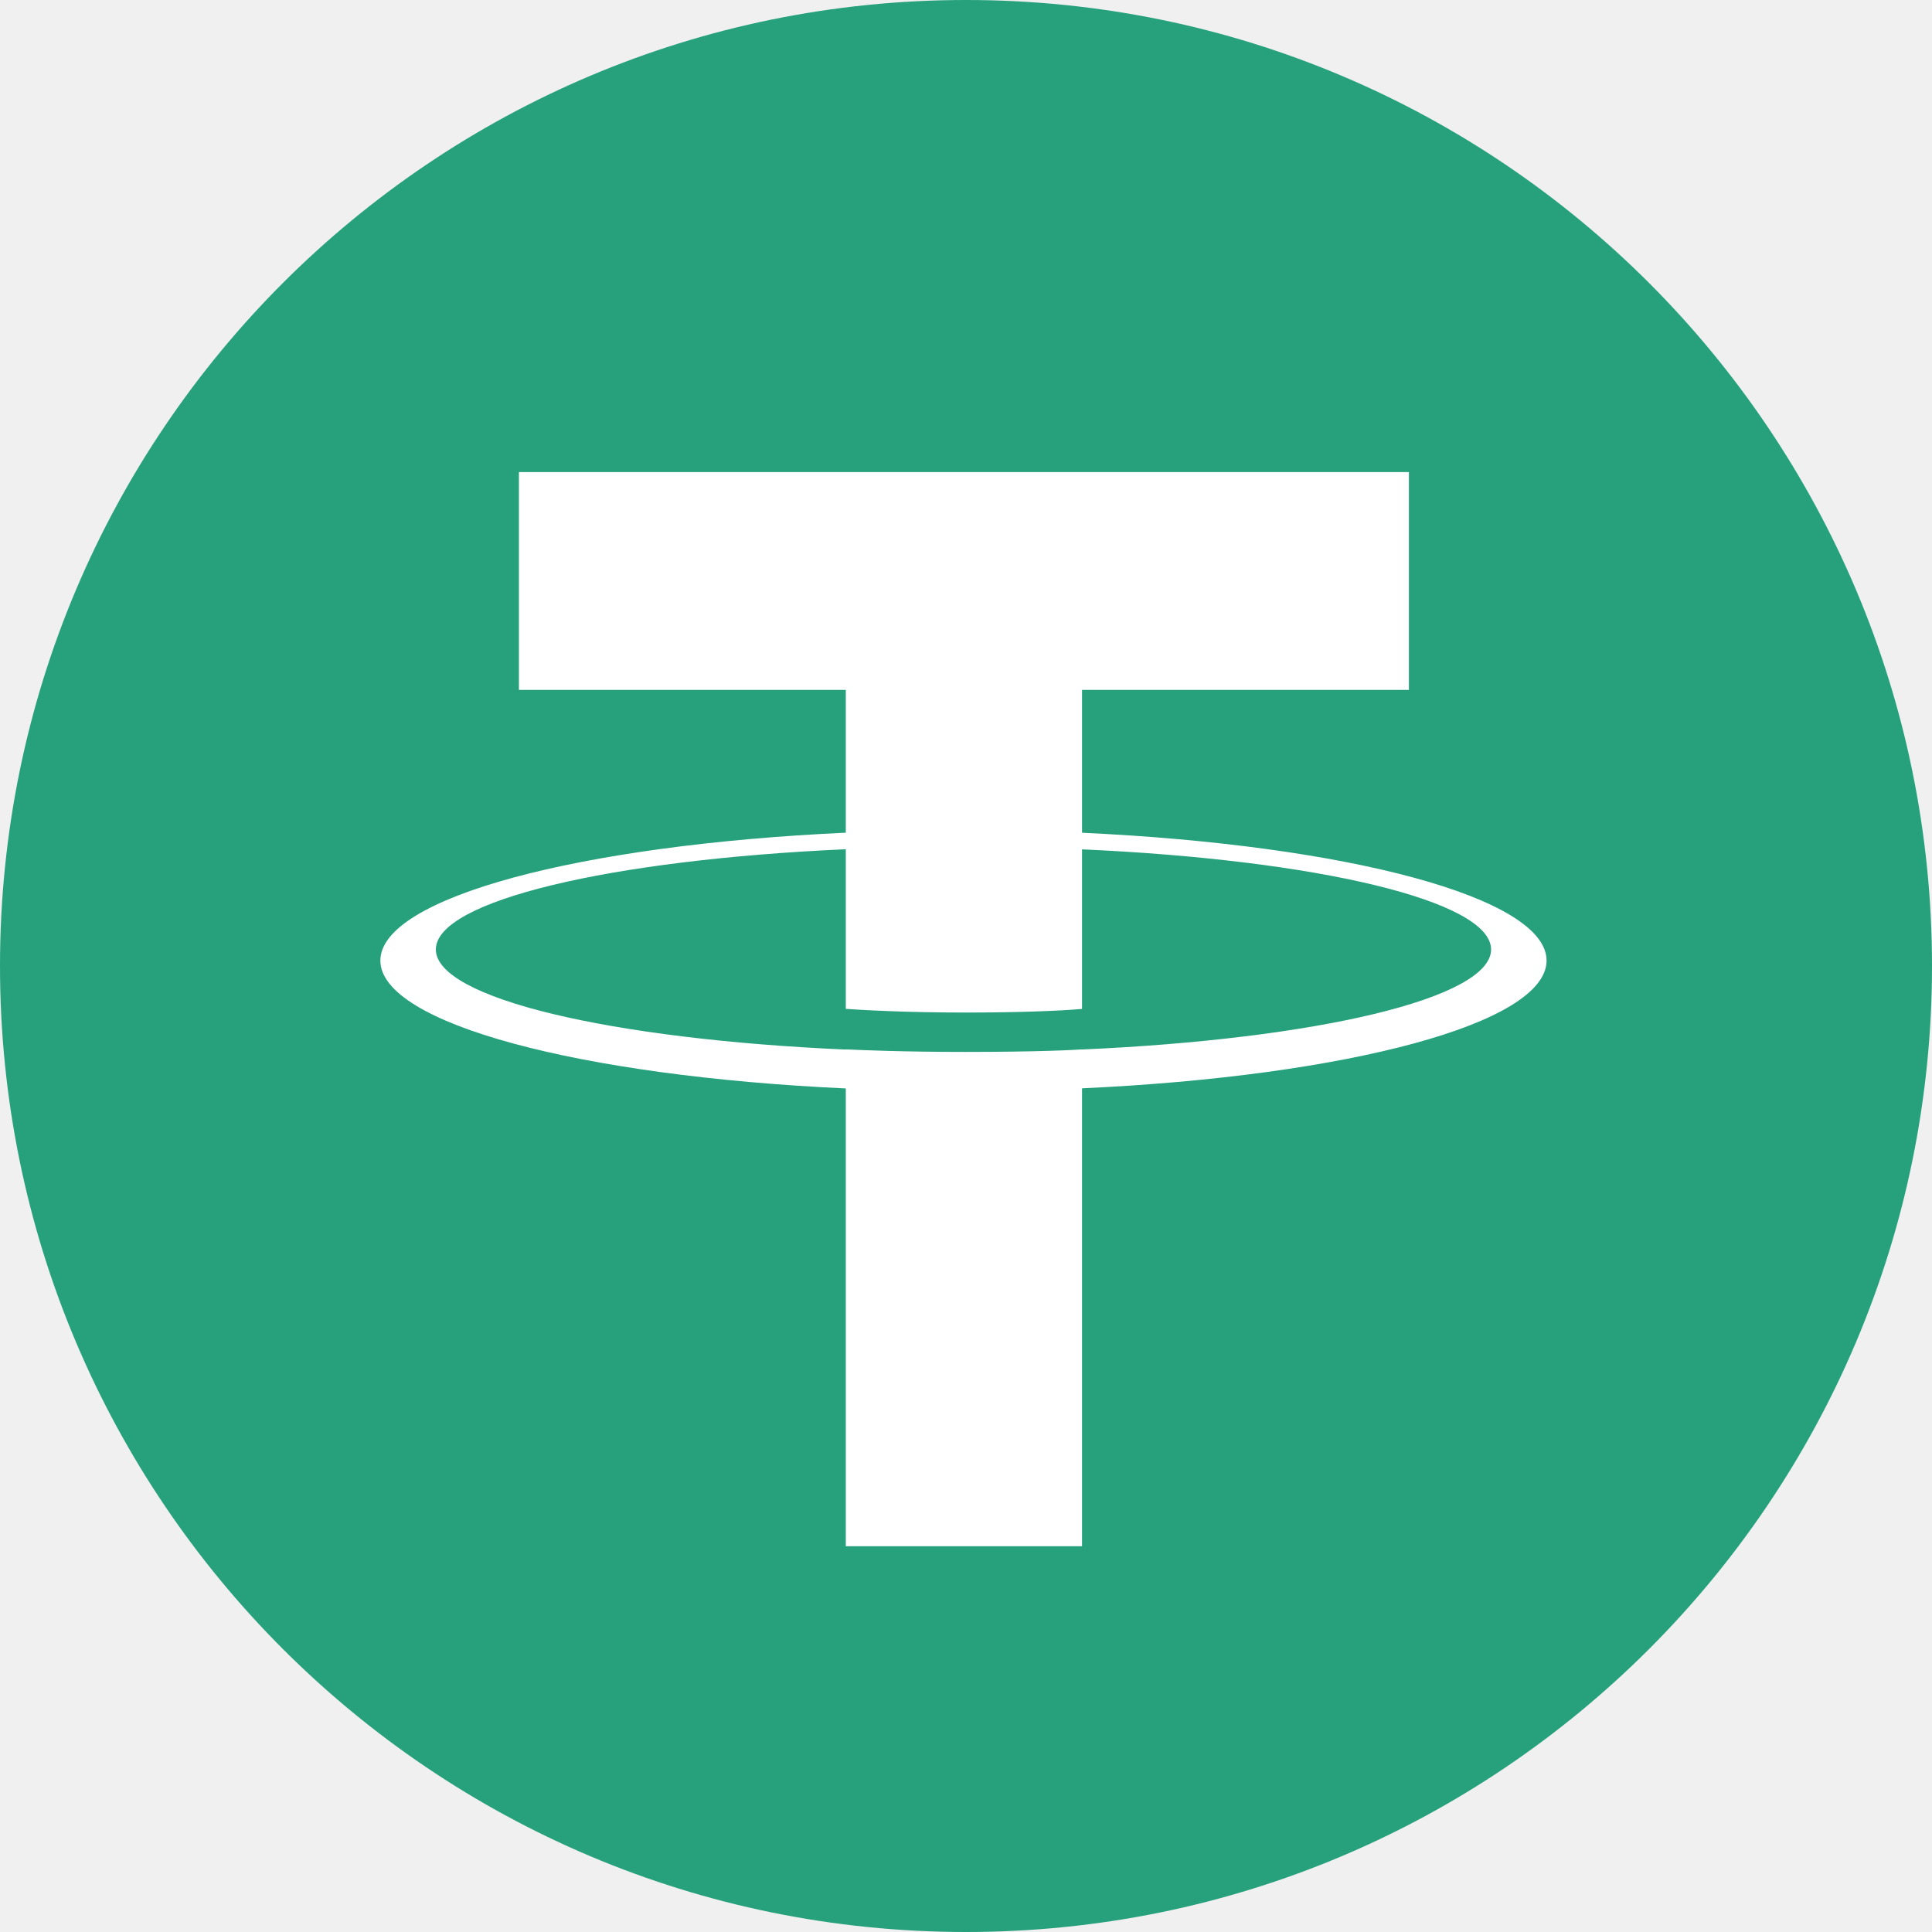
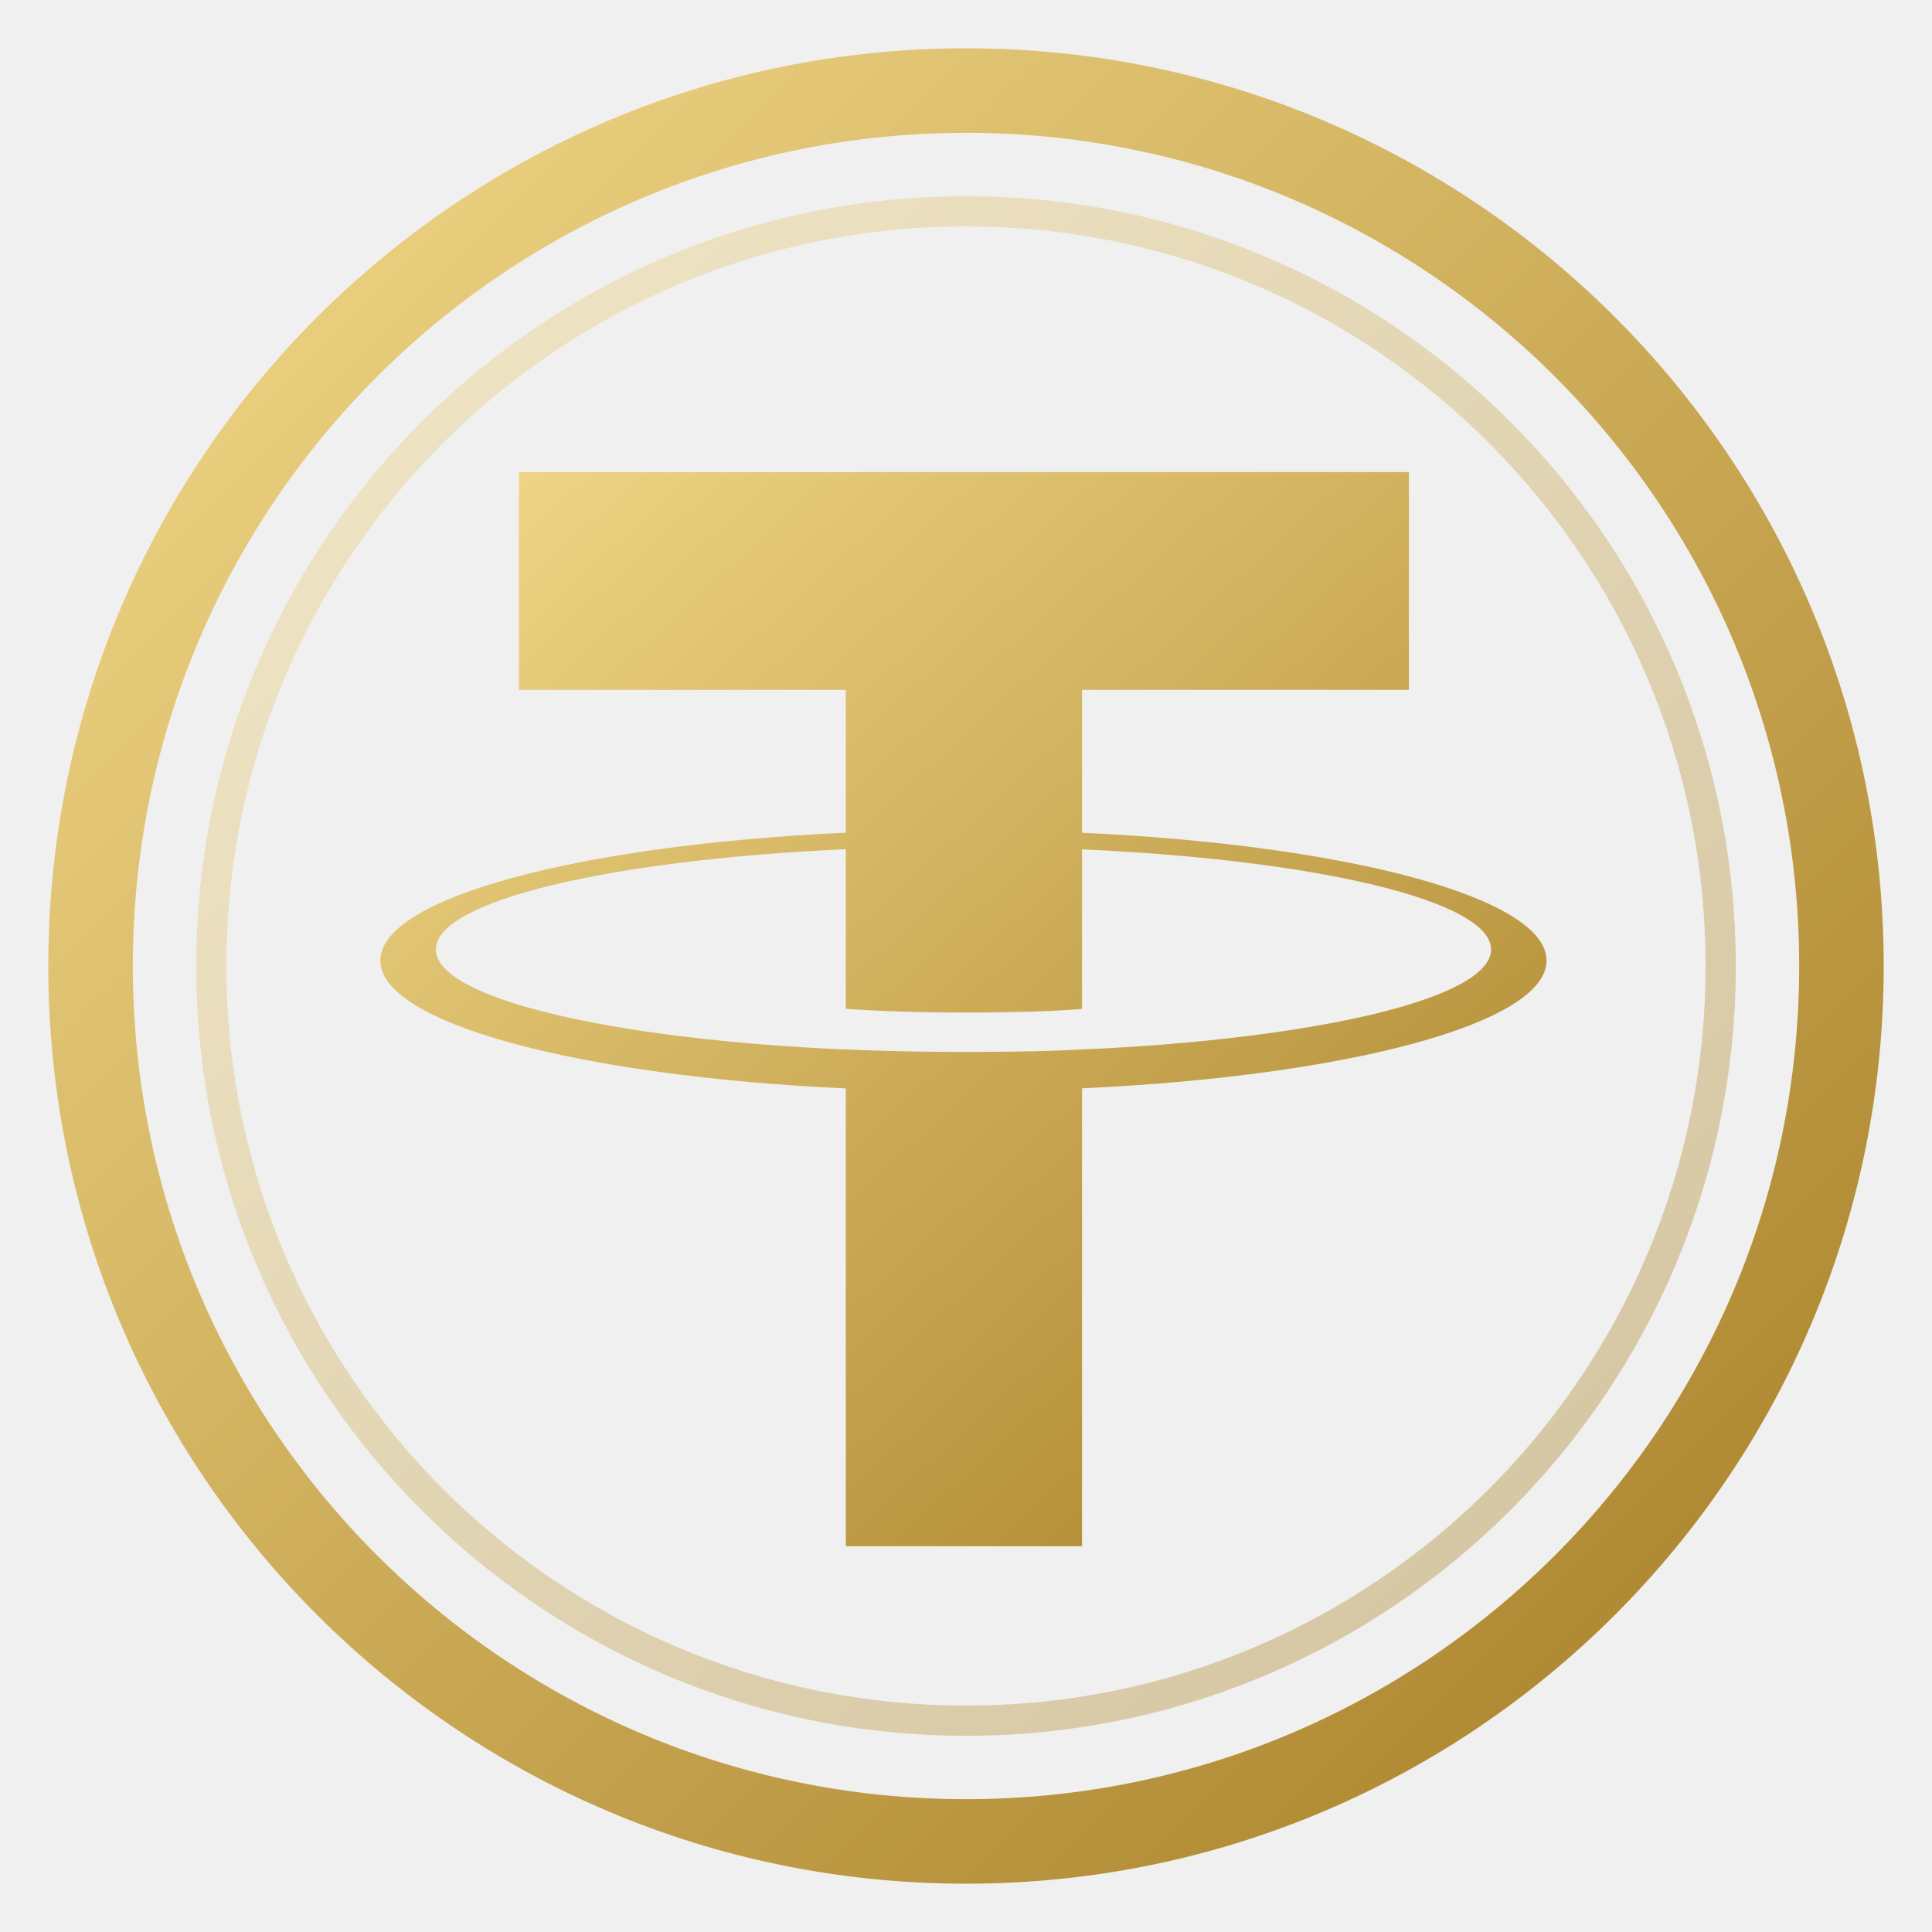
<svg xmlns="http://www.w3.org/2000/svg" viewBox="0 0 32 32">
+   <defs>
+     <linearGradient id="metal" x2="1" y2="1">
+       <stop stop-color="#F2D98A" />
+       <stop offset="1" stop-color="#A77F27" />
+     </linearGradient>
+   </defs>
  <g fill="none" fill-rule="evenodd">
-     <circle cx="16" cy="16" r="16" fill="#26A17B" />
-     <path fill="#FFF" d="M17.922 17.383v-.002c-.11.008-.677.042-1.942.042-1.01 0-1.721-.03-1.971-.042v.003c-3.888-.171-6.79-.848-6.79-1.658 0-.809 2.902-1.486 6.79-1.66v2.644c.254.018.982.061 1.988.061 1.207 0 1.812-.05 1.925-.06v-2.643c3.88.173 6.775.85 6.775 1.658 0 .81-2.895 1.485-6.775 1.657m0-3.59v-2.366h5.414V7.819H8.595v3.608h5.414v2.365c-4.4.202-7.709 1.074-7.709 2.118 0 1.044 3.309 1.915 7.709 2.118v7.582h3.913v-7.584c4.393-.202 7.694-1.073 7.694-2.116 0-1.043-3.301-1.914-7.694-2.117" />
+     <circle cx="16" cy="16" r="14.5" stroke="url(#metal)" stroke-width="1.4" />
+     <circle cx="16" cy="16" r="12.5" stroke="url(#metal)" stroke-opacity=".4" stroke-width=".5" />
+     <path fill="url(#metal)" d="M17.922 17.383v-.002c-.11.008-.677.042-1.942.042-1.01 0-1.721-.03-1.971-.042v.003c-3.888-.171-6.79-.848-6.79-1.658 0-.809 2.902-1.486 6.79-1.66v2.644c.254.018.982.061 1.988.061 1.207 0 1.812-.05 1.925-.06v-2.643c3.88.173 6.775.85 6.775 1.658 0 .81-2.895 1.485-6.775 1.657m0-3.59v-2.366h5.414V7.819H8.595v3.608h5.414v2.365c-4.4.202-7.709 1.074-7.709 2.118 0 1.044 3.309 1.915 7.709 2.118v7.582h3.913v-7.584c4.393-.202 7.694-1.073 7.694-2.116 0-1.043-3.301-1.914-7.694-2.117" />
  </g>
</svg>
